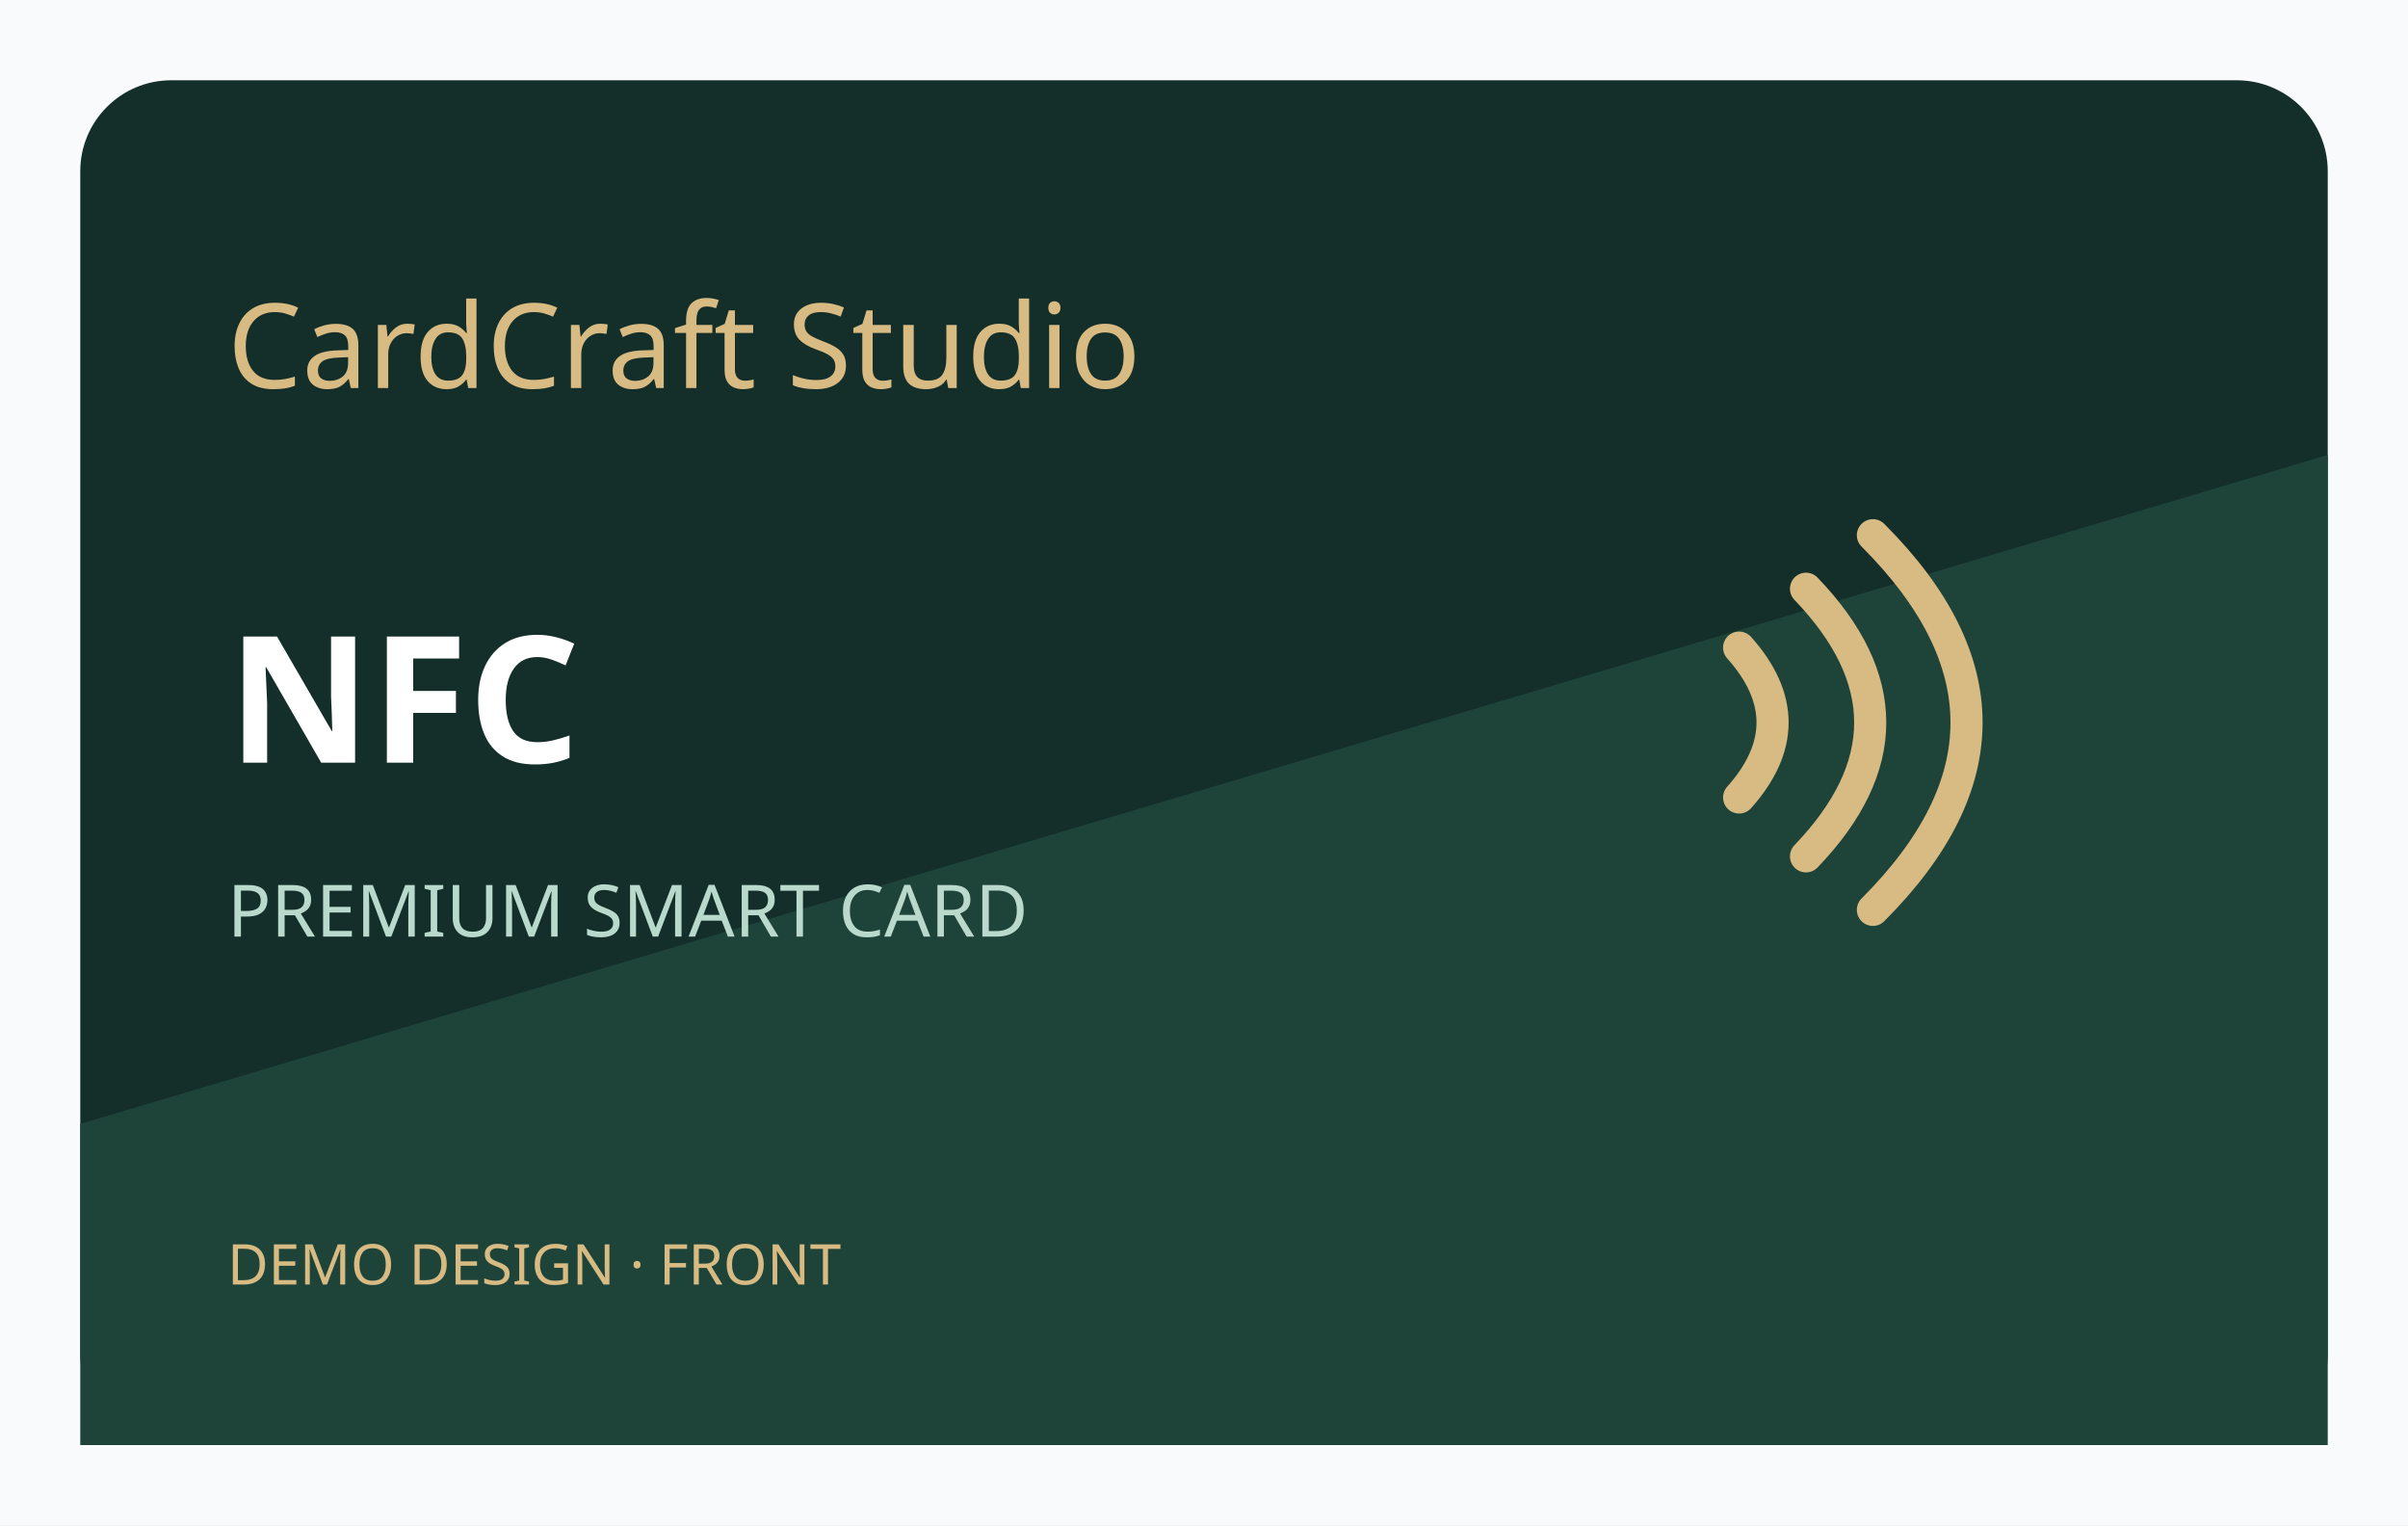
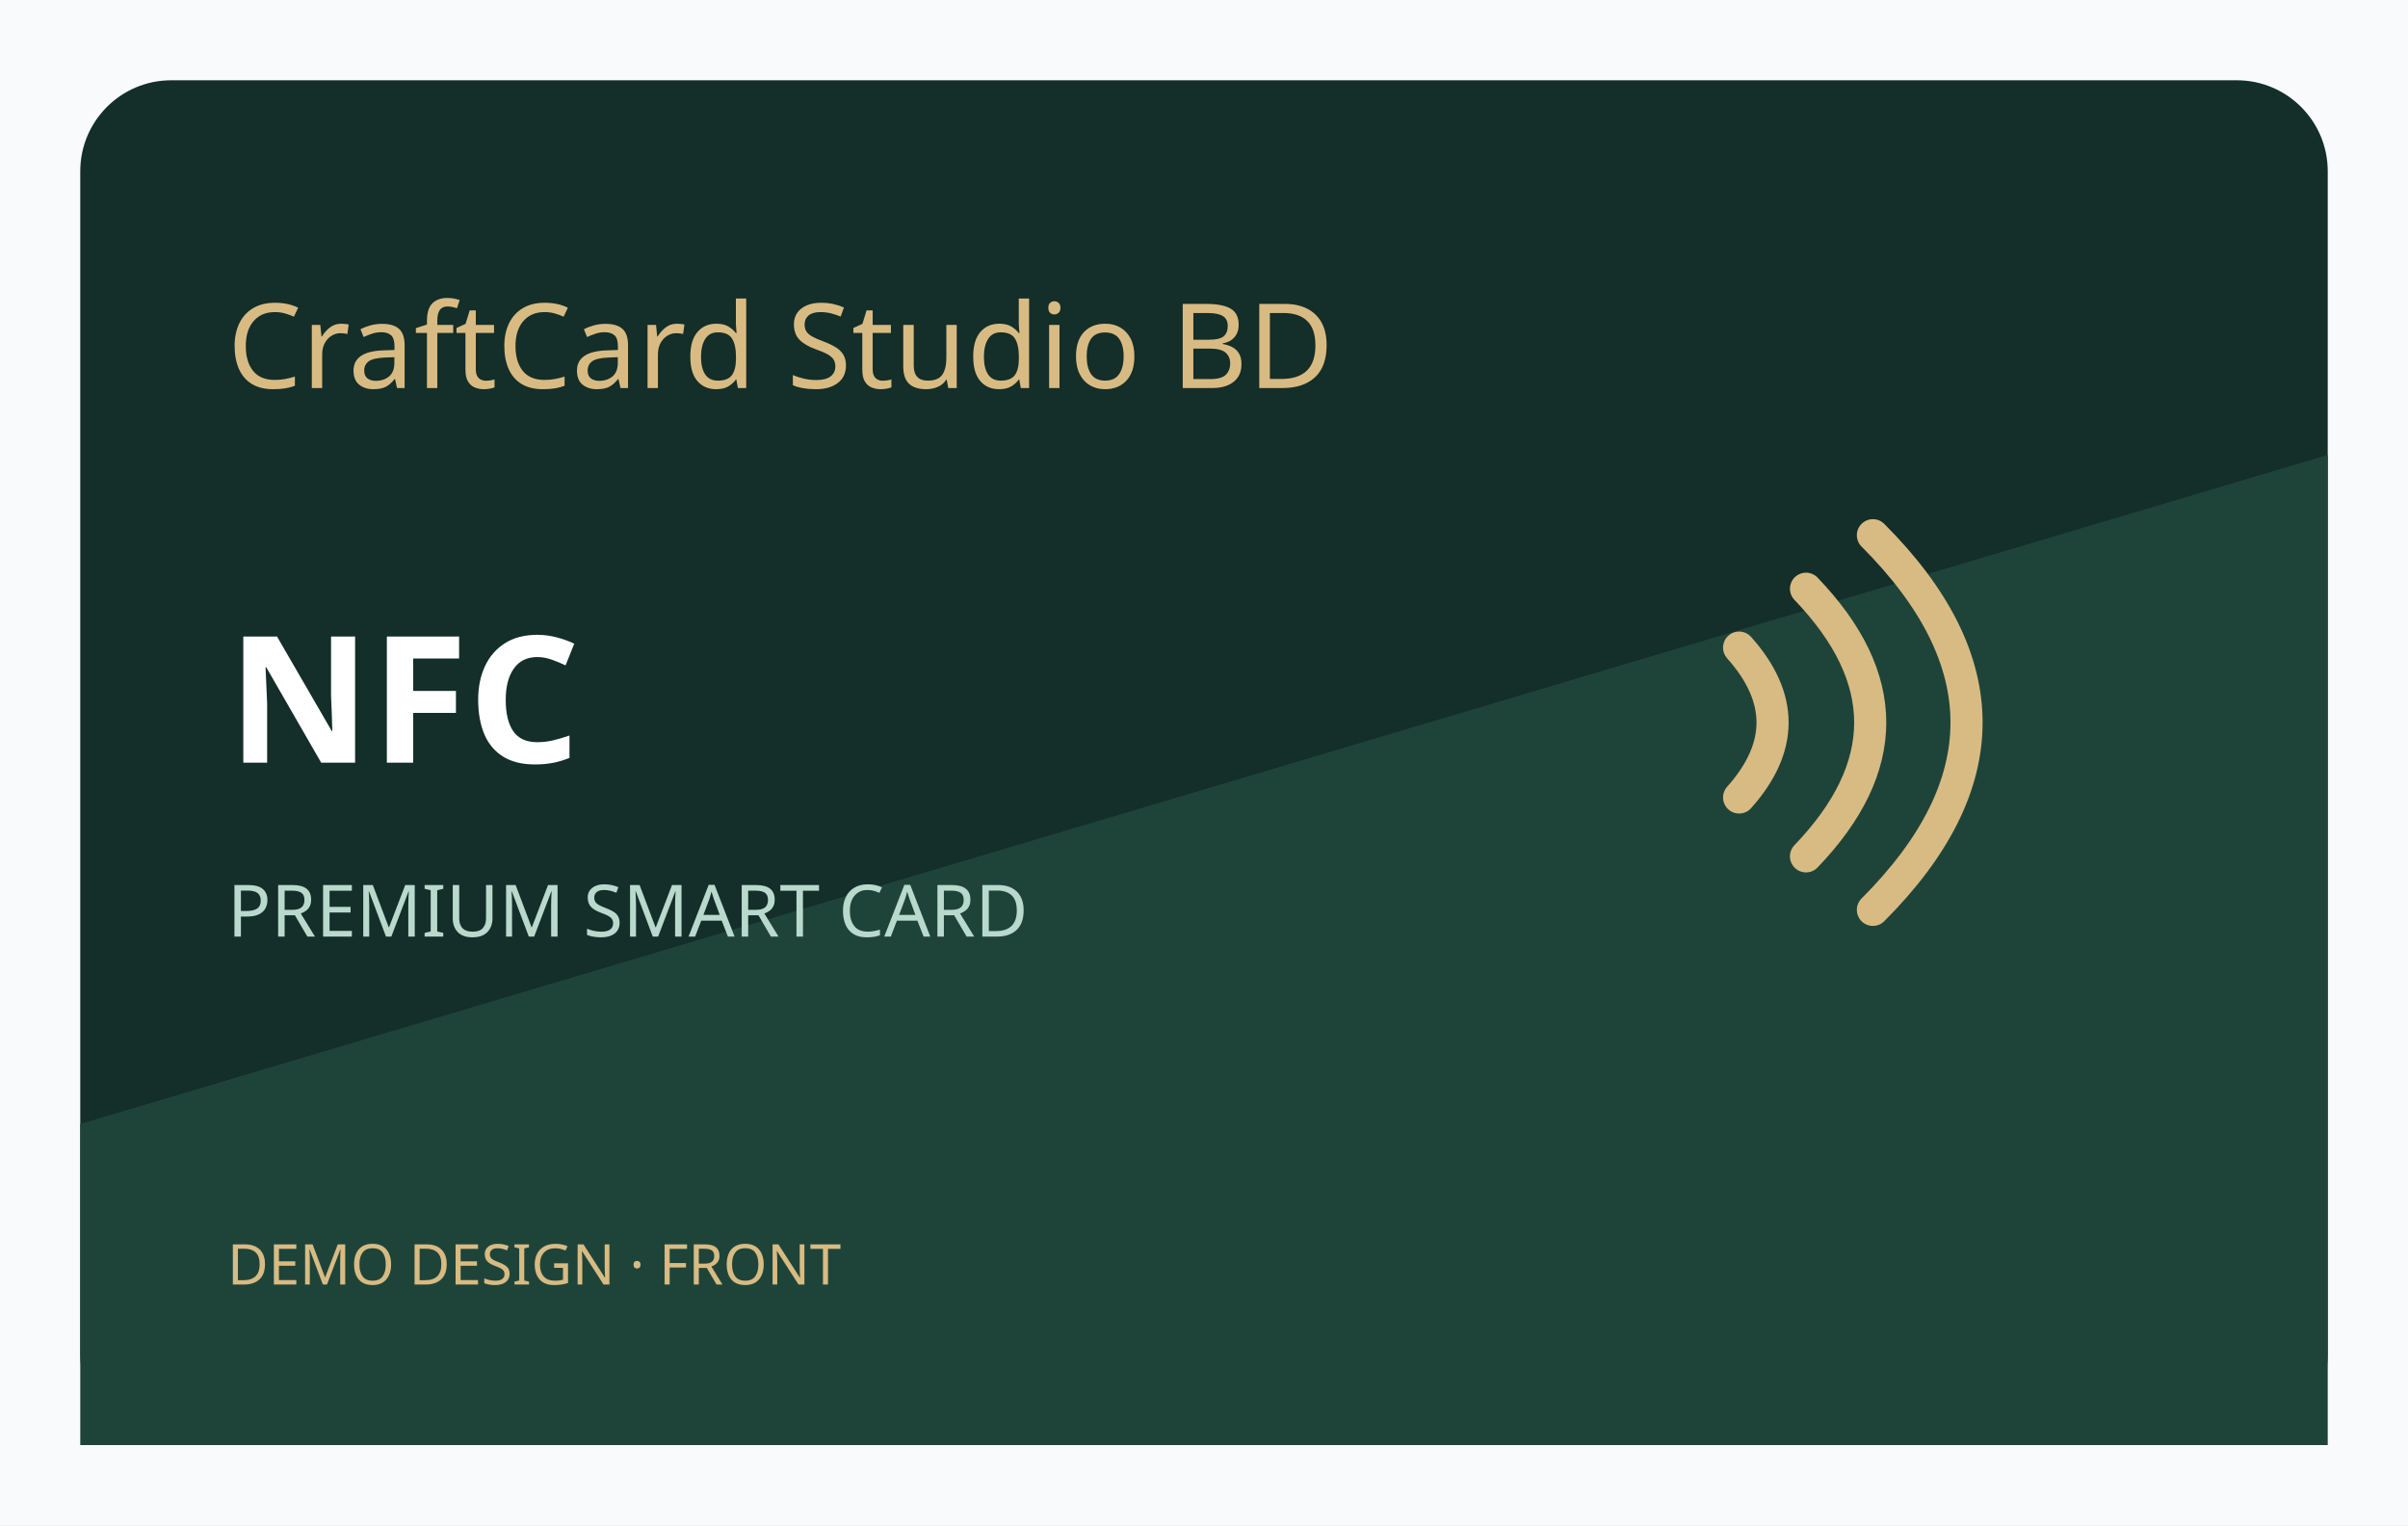
<svg xmlns="http://www.w3.org/2000/svg" width="900" height="570" viewBox="0 0 900 570">
  <rect width="900" height="570" fill="#f8fafc" />
  <rect x="30" y="30" width="840" height="510" rx="34" fill="#142e29" />
  <path d="M30 420L870 170V540H30Z" fill="#1e443a" />
-   <text x="85" y="145" fill="#d8bb83" font-family="sans-serif" font-size="44">CardCraft Studio</text>
+   <text x="85" y="145" fill="#d8bb83" font-family="sans-serif" font-size="44">CraftCard Studio BD</text>
  <text x="85" y="285" fill="white" font-family="sans-serif" font-size="66" font-weight="700">NFC</text>
  <text x="85" y="350" fill="#b8d9cc" font-family="sans-serif" font-size="27">PREMIUM SMART CARD</text>
  <text x="85" y="480" fill="#d8bb83" font-family="sans-serif" font-size="21">DEMO DESIGN · FRONT</text>
  <path d="M700 200q70 70 0 140M675 220q48 50 0 100M650 242q25 28 0 56" fill="none" stroke="#d8bb83" stroke-width="12" stroke-linecap="round" />
</svg>
